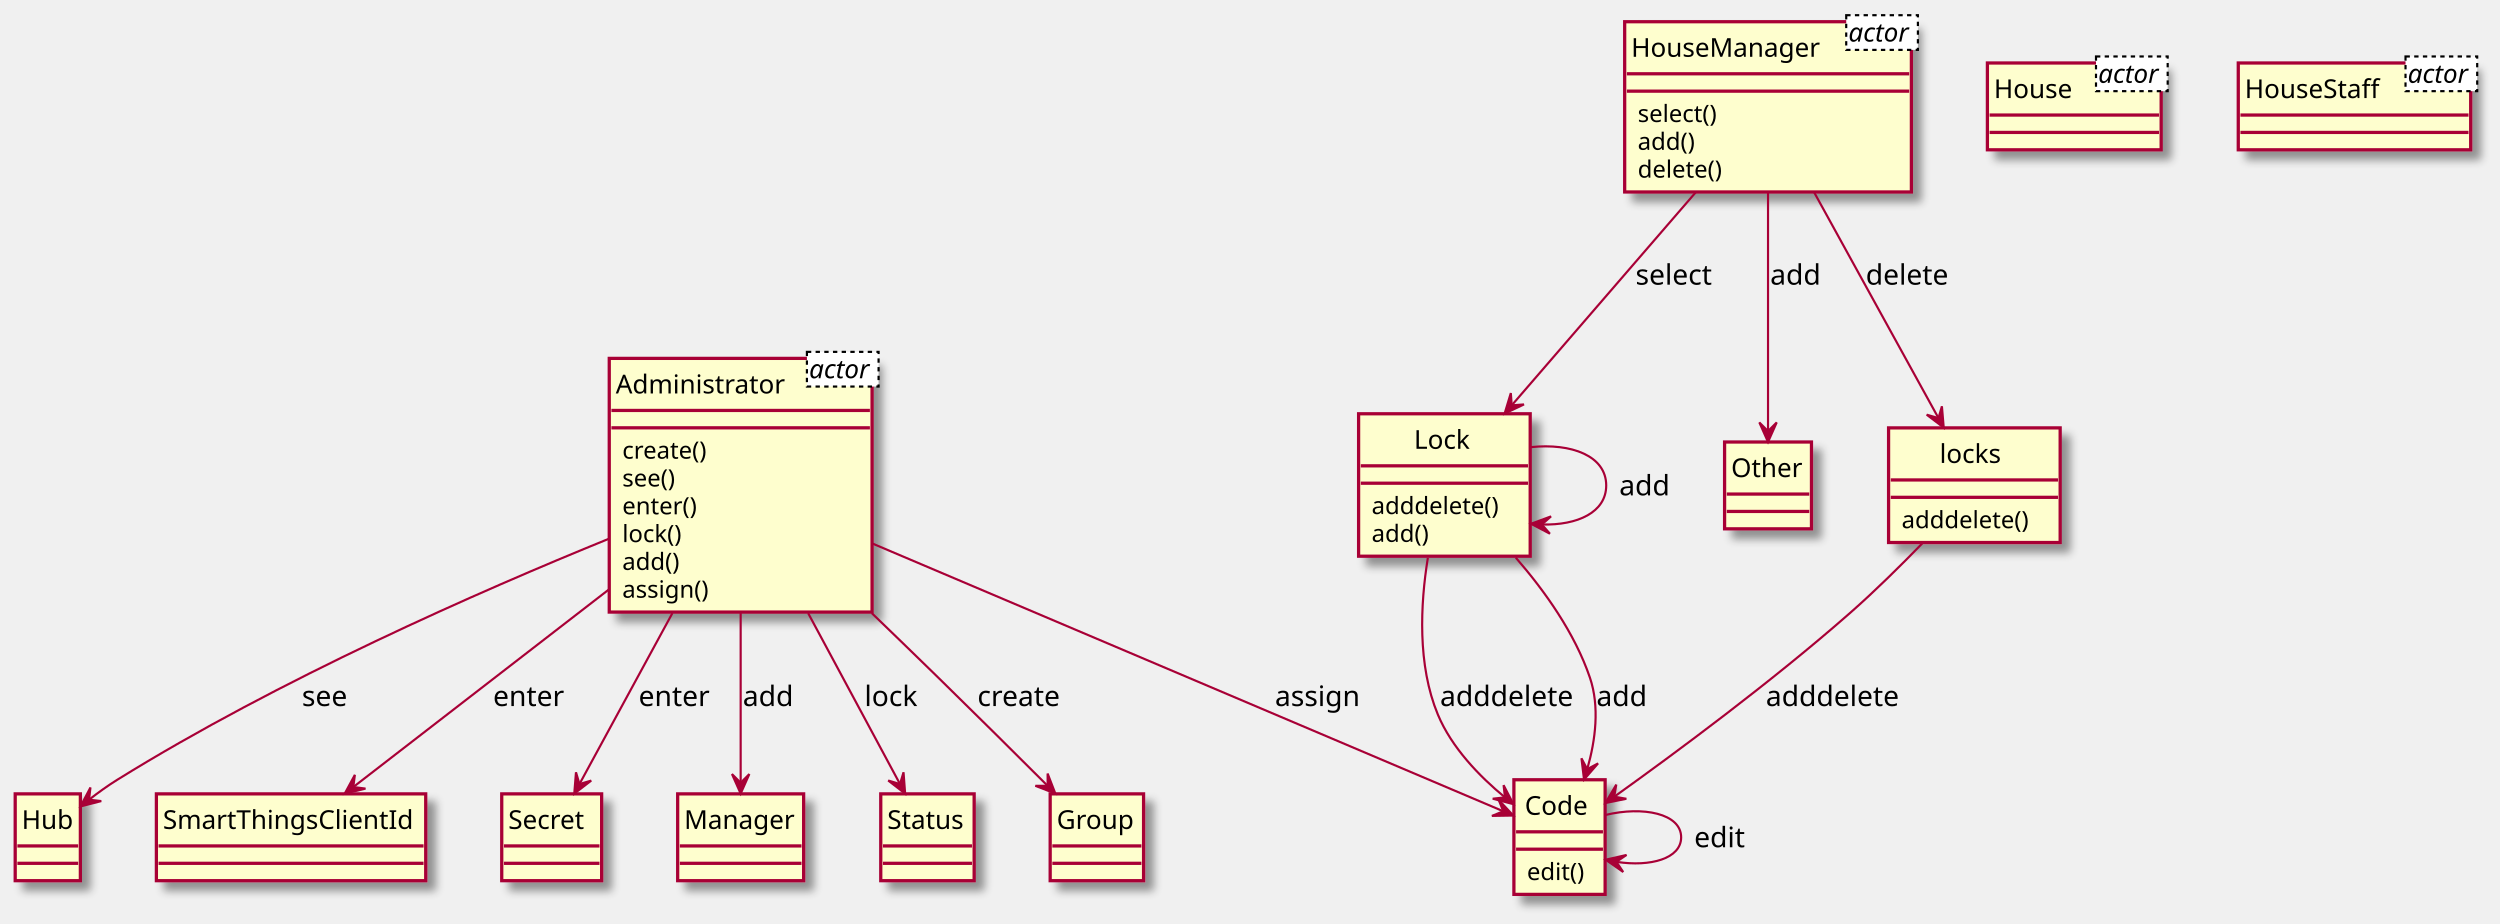
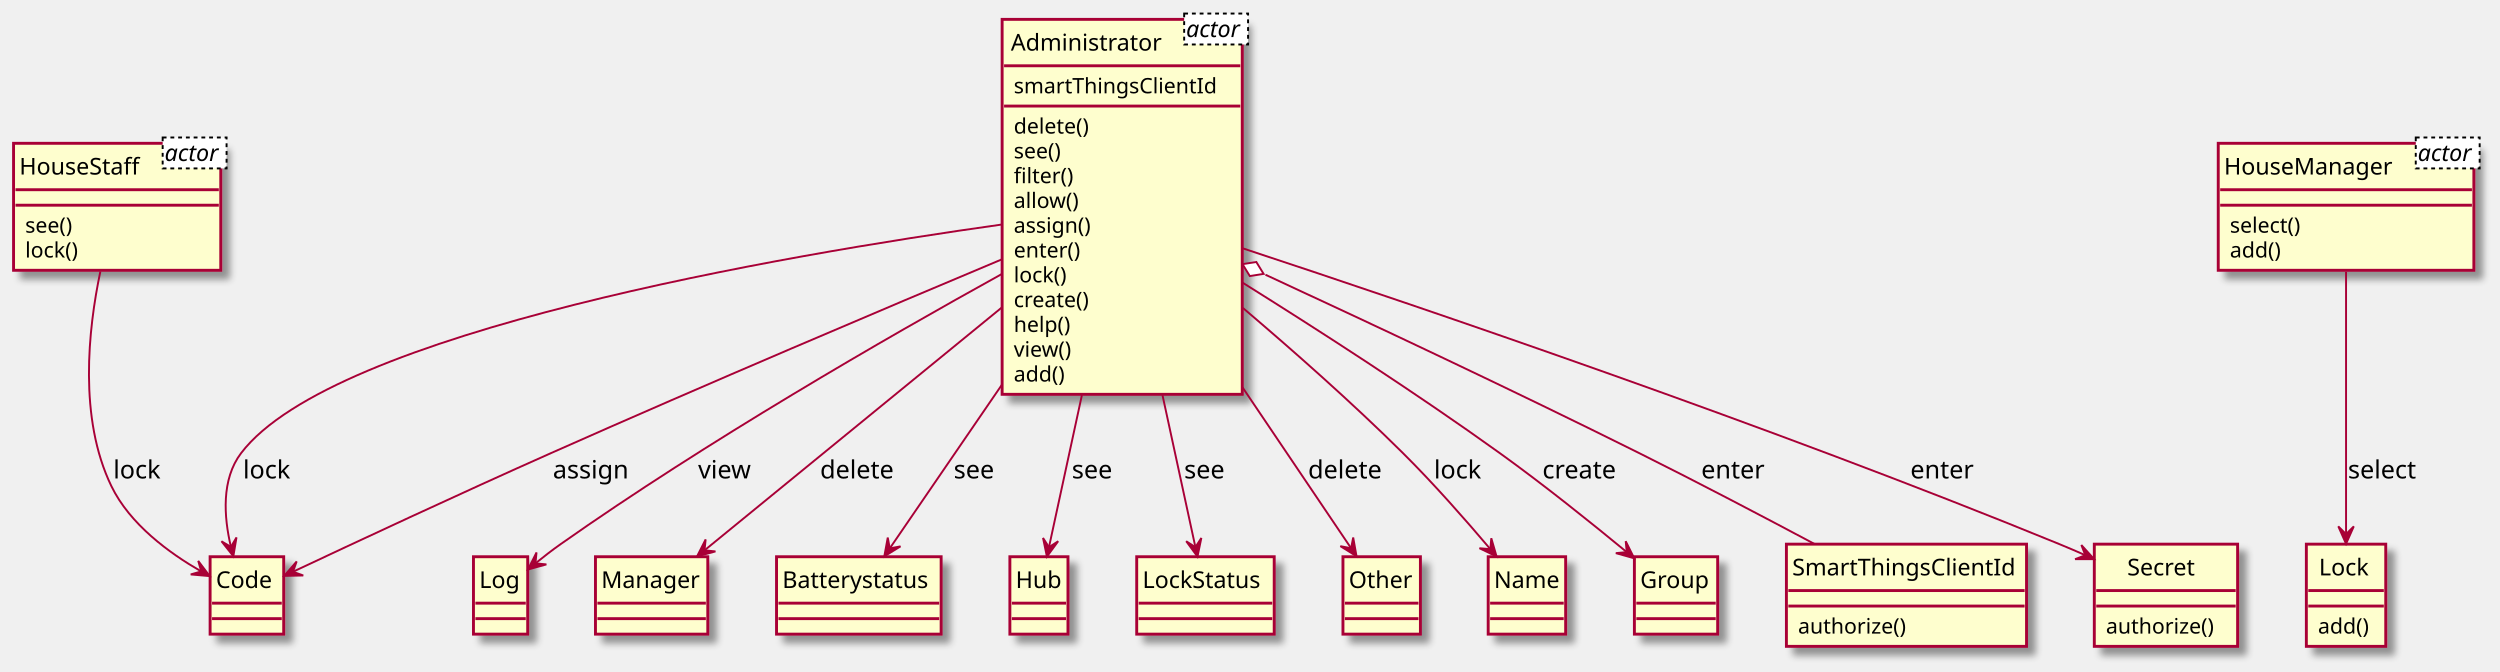
- <svg xmlns="http://www.w3.org/2000/svg" contentScriptType="application/ecmascript" contentStyleType="text/css" height="425px" preserveAspectRatio="none" style="width:1151px;height:425px;background:#FFFFFF;" version="1.1" viewBox="0 0 1151 425" width="1151px" zoomAndPan="magnify">
+ <svg xmlns="http://www.w3.org/2000/svg" contentScriptType="application/ecmascript" contentStyleType="text/css" height="347px" preserveAspectRatio="none" style="width:1291px;height:347px;background:#FFFFFF;" version="1.1" viewBox="0 0 1291 347" width="1291px" zoomAndPan="magnify">
  <defs>
-     <filter height="300%" id="fv58nr7xwx0ih" width="300%" x="-1" y="-1">
+     <filter height="300%" id="f1uof6dfcktvl4" width="300%" x="-1" y="-1">
      <feGaussianBlur result="blurOut" stdDeviation="2.0" />
      <feColorMatrix in="blurOut" result="blurOut2" type="matrix" values="0 0 0 0 0 0 0 0 0 0 0 0 0 0 0 0 0 0 .4 0" />
      <feOffset dx="4.0" dy="4.0" in="blurOut2" result="blurOut3" />
      <feBlend in="SourceGraphic" in2="blurOut3" mode="normal" />
    </filter>
  </defs>
  <g>
-     <rect codeLine="10" fill="#FEFECE" filter="url(#fv58nr7xwx0ih)" height="116.797" id="Administrator" style="stroke:#A80036;stroke-width:1.5;" width="121" x="280.5" y="165" />
-     <text fill="#000000" font-family="sans-serif" font-size="12" lengthAdjust="spacing" textLength="80" x="283.5" y="181.139">Administrator</text>
-     <rect fill="#FFFFFF" height="15.969" style="stroke:#000000;stroke-width:1.0;stroke-dasharray:2.0,2.0;" width="33" x="371.5" y="162" />
-     <text fill="#000000" font-family="sans-serif" font-size="12" font-style="italic" lengthAdjust="spacing" textLength="31" x="372.5" y="174.139">actor</text>
-     <line style="stroke:#A80036;stroke-width:1.5;" x1="281.5" x2="400.5" y1="188.969" y2="188.969" />
-     <line style="stroke:#A80036;stroke-width:1.5;" x1="281.5" x2="400.5" y1="196.969" y2="196.969" />
-     <text fill="#000000" font-family="sans-serif" font-size="11" lengthAdjust="spacing" textLength="45" x="286.5" y="211.179">create()</text>
-     <text fill="#000000" font-family="sans-serif" font-size="11" lengthAdjust="spacing" textLength="30" x="286.5" y="223.984">see()</text>
-     <text fill="#000000" font-family="sans-serif" font-size="11" lengthAdjust="spacing" textLength="39" x="286.5" y="236.789">enter()</text>
-     <text fill="#000000" font-family="sans-serif" font-size="11" lengthAdjust="spacing" textLength="30" x="286.5" y="249.593">lock()</text>
-     <text fill="#000000" font-family="sans-serif" font-size="11" lengthAdjust="spacing" textLength="29" x="286.5" y="262.398">add()</text>
-     <text fill="#000000" font-family="sans-serif" font-size="11" lengthAdjust="spacing" textLength="44" x="286.5" y="275.203">assign()</text>
-     <rect codeLine="23" fill="#FEFECE" filter="url(#fv58nr7xwx0ih)" height="78.383" id="HouseManager" style="stroke:#A80036;stroke-width:1.5;" width="132" x="748" y="10" />
-     <text fill="#000000" font-family="sans-serif" font-size="12" lengthAdjust="spacing" textLength="91" x="751" y="26.139">HouseManager</text>
-     <rect fill="#FFFFFF" height="15.969" style="stroke:#000000;stroke-width:1.0;stroke-dasharray:2.0,2.0;" width="33" x="850" y="7" />
-     <text fill="#000000" font-family="sans-serif" font-size="12" font-style="italic" lengthAdjust="spacing" textLength="31" x="851" y="19.139">actor</text>
-     <line style="stroke:#A80036;stroke-width:1.5;" x1="749" x2="879" y1="33.969" y2="33.969" />
-     <line style="stroke:#A80036;stroke-width:1.5;" x1="749" x2="879" y1="41.969" y2="41.969" />
-     <text fill="#000000" font-family="sans-serif" font-size="11" lengthAdjust="spacing" textLength="43" x="754" y="56.179">select()</text>
-     <text fill="#000000" font-family="sans-serif" font-size="11" lengthAdjust="spacing" textLength="29" x="754" y="68.984">add()</text>
-     <text fill="#000000" font-family="sans-serif" font-size="11" lengthAdjust="spacing" textLength="46" x="754" y="81.789">delete()</text>
-     <rect codeLine="6" fill="#FEFECE" filter="url(#fv58nr7xwx0ih)" height="39.969" id="House" style="stroke:#A80036;stroke-width:1.5;" width="80" x="915" y="29" />
-     <text fill="#000000" font-family="sans-serif" font-size="12" lengthAdjust="spacing" textLength="39" x="918" y="45.139">House</text>
-     <rect fill="#FFFFFF" height="15.969" style="stroke:#000000;stroke-width:1.0;stroke-dasharray:2.0,2.0;" width="33" x="965" y="26" />
-     <text fill="#000000" font-family="sans-serif" font-size="12" font-style="italic" lengthAdjust="spacing" textLength="31" x="966" y="38.139">actor</text>
-     <line style="stroke:#A80036;stroke-width:1.5;" x1="916" x2="994" y1="52.969" y2="52.969" />
-     <line style="stroke:#A80036;stroke-width:1.5;" x1="916" x2="994" y1="60.969" y2="60.969" />
-     <rect codeLine="8" fill="#FEFECE" filter="url(#fv58nr7xwx0ih)" height="39.969" id="HouseStaff" style="stroke:#A80036;stroke-width:1.5;" width="107" x="1030.5" y="29" />
-     <text fill="#000000" font-family="sans-serif" font-size="12" lengthAdjust="spacing" textLength="66" x="1033.5" y="45.139">HouseStaff</text>
-     <rect fill="#FFFFFF" height="15.969" style="stroke:#000000;stroke-width:1.0;stroke-dasharray:2.0,2.0;" width="33" x="1107.5" y="26" />
-     <text fill="#000000" font-family="sans-serif" font-size="12" font-style="italic" lengthAdjust="spacing" textLength="31" x="1108.5" y="38.139">actor</text>
-     <line style="stroke:#A80036;stroke-width:1.5;" x1="1031.5" x2="1136.5" y1="52.969" y2="52.969" />
-     <line style="stroke:#A80036;stroke-width:1.5;" x1="1031.5" x2="1136.5" y1="60.969" y2="60.969" />
-     <rect codeLine="18" fill="#FEFECE" filter="url(#fv58nr7xwx0ih)" height="39.969" id="Hub" style="stroke:#A80036;stroke-width:1.5;" width="30" x="7" y="365.5" />
-     <text fill="#000000" font-family="sans-serif" font-size="12" lengthAdjust="spacing" textLength="24" x="10" y="381.639">Hub</text>
-     <line style="stroke:#A80036;stroke-width:1.5;" x1="8" x2="36" y1="389.469" y2="389.469" />
-     <line style="stroke:#A80036;stroke-width:1.5;" x1="8" x2="36" y1="397.469" y2="397.469" />
-     <rect codeLine="20" fill="#FEFECE" filter="url(#fv58nr7xwx0ih)" height="52.773" id="Code" style="stroke:#A80036;stroke-width:1.5;" width="42" x="697" y="359" />
-     <text fill="#000000" font-family="sans-serif" font-size="12" lengthAdjust="spacing" textLength="32" x="702" y="375.139">Code</text>
-     <line style="stroke:#A80036;stroke-width:1.5;" x1="698" x2="738" y1="382.969" y2="382.969" />
-     <line style="stroke:#A80036;stroke-width:1.5;" x1="698" x2="738" y1="390.969" y2="390.969" />
-     <text fill="#000000" font-family="sans-serif" font-size="11" lengthAdjust="spacing" textLength="30" x="703" y="405.179">edit()</text>
-     <rect codeLine="28" fill="#FEFECE" filter="url(#fv58nr7xwx0ih)" height="65.578" id="Lock" style="stroke:#A80036;stroke-width:1.5;" width="79" x="625.5" y="190.5" />
-     <text fill="#000000" font-family="sans-serif" font-size="12" lengthAdjust="spacing" textLength="28" x="651" y="206.639">Lock</text>
-     <line style="stroke:#A80036;stroke-width:1.5;" x1="626.5" x2="703.5" y1="214.469" y2="214.469" />
-     <line style="stroke:#A80036;stroke-width:1.5;" x1="626.5" x2="703.5" y1="222.469" y2="222.469" />
-     <text fill="#000000" font-family="sans-serif" font-size="11" lengthAdjust="spacing" textLength="67" x="631.5" y="236.679">adddelete()</text>
-     <text fill="#000000" font-family="sans-serif" font-size="11" lengthAdjust="spacing" textLength="29" x="631.5" y="249.484">add()</text>
-     <rect codeLine="32" fill="#FEFECE" filter="url(#fv58nr7xwx0ih)" height="39.969" id="SmartThingsClientId" style="stroke:#A80036;stroke-width:1.5;" width="124" x="72" y="365.5" />
-     <text fill="#000000" font-family="sans-serif" font-size="12" lengthAdjust="spacing" textLength="118" x="75" y="381.639">SmartThingsClientId</text>
-     <line style="stroke:#A80036;stroke-width:1.5;" x1="73" x2="195" y1="389.469" y2="389.469" />
-     <line style="stroke:#A80036;stroke-width:1.5;" x1="73" x2="195" y1="397.469" y2="397.469" />
-     <rect codeLine="34" fill="#FEFECE" filter="url(#fv58nr7xwx0ih)" height="39.969" id="Secret" style="stroke:#A80036;stroke-width:1.5;" width="46" x="231" y="365.5" />
-     <text fill="#000000" font-family="sans-serif" font-size="12" lengthAdjust="spacing" textLength="40" x="234" y="381.639">Secret</text>
-     <line style="stroke:#A80036;stroke-width:1.5;" x1="232" x2="276" y1="389.469" y2="389.469" />
-     <line style="stroke:#A80036;stroke-width:1.5;" x1="232" x2="276" y1="397.469" y2="397.469" />
-     <rect codeLine="36" fill="#FEFECE" filter="url(#fv58nr7xwx0ih)" height="39.969" id="Other" style="stroke:#A80036;stroke-width:1.5;" width="40" x="794" y="203.5" />
-     <text fill="#000000" font-family="sans-serif" font-size="12" lengthAdjust="spacing" textLength="34" x="797" y="219.639">Other</text>
-     <line style="stroke:#A80036;stroke-width:1.5;" x1="795" x2="833" y1="227.469" y2="227.469" />
-     <line style="stroke:#A80036;stroke-width:1.5;" x1="795" x2="833" y1="235.469" y2="235.469" />
-     <rect codeLine="38" fill="#FEFECE" filter="url(#fv58nr7xwx0ih)" height="52.773" id="locks" style="stroke:#A80036;stroke-width:1.5;" width="79" x="869.5" y="197" />
-     <text fill="#000000" font-family="sans-serif" font-size="12" lengthAdjust="spacing" textLength="32" x="893" y="213.139">locks</text>
-     <line style="stroke:#A80036;stroke-width:1.5;" x1="870.5" x2="947.5" y1="220.969" y2="220.969" />
-     <line style="stroke:#A80036;stroke-width:1.5;" x1="870.5" x2="947.5" y1="228.969" y2="228.969" />
-     <text fill="#000000" font-family="sans-serif" font-size="11" lengthAdjust="spacing" textLength="67" x="875.5" y="243.179">adddelete()</text>
-     <rect codeLine="41" fill="#FEFECE" filter="url(#fv58nr7xwx0ih)" height="39.969" id="Manager" style="stroke:#A80036;stroke-width:1.5;" width="58" x="312" y="365.5" />
-     <text fill="#000000" font-family="sans-serif" font-size="12" lengthAdjust="spacing" textLength="52" x="315" y="381.639">Manager</text>
-     <line style="stroke:#A80036;stroke-width:1.5;" x1="313" x2="369" y1="389.469" y2="389.469" />
-     <line style="stroke:#A80036;stroke-width:1.5;" x1="313" x2="369" y1="397.469" y2="397.469" />
-     <rect codeLine="43" fill="#FEFECE" filter="url(#fv58nr7xwx0ih)" height="39.969" id="Status" style="stroke:#A80036;stroke-width:1.5;" width="43" x="405.5" y="365.5" />
-     <text fill="#000000" font-family="sans-serif" font-size="12" lengthAdjust="spacing" textLength="37" x="408.5" y="381.639">Status</text>
-     <line style="stroke:#A80036;stroke-width:1.5;" x1="406.5" x2="447.5" y1="389.469" y2="389.469" />
-     <line style="stroke:#A80036;stroke-width:1.5;" x1="406.5" x2="447.5" y1="397.469" y2="397.469" />
-     <rect codeLine="45" fill="#FEFECE" filter="url(#fv58nr7xwx0ih)" height="39.969" id="Group" style="stroke:#A80036;stroke-width:1.5;" width="43" x="483.5" y="365.5" />
-     <text fill="#000000" font-family="sans-serif" font-size="12" lengthAdjust="spacing" textLength="37" x="486.5" y="381.639">Group</text>
-     <line style="stroke:#A80036;stroke-width:1.5;" x1="484.5" x2="525.5" y1="389.469" y2="389.469" />
-     <line style="stroke:#A80036;stroke-width:1.5;" x1="484.5" x2="525.5" y1="397.469" y2="397.469" />
-     <path codeLine="47" d="M657.38,256.839 C653.943,278.148 652.503,306.216 662,329 C668.34,344.211 681.102,357.389 692.844,367.083 " fill="none" id="Lock-to-Code" style="stroke:#A80036;stroke-width:1.0;" />
-     <polygon fill="#A80036" points="696.776,370.235,692.255,361.485,692.875,367.108,687.252,367.727,696.776,370.235" style="stroke:#A80036;stroke-width:1.0;" />
-     <text fill="#000000" font-family="sans-serif" font-size="13" lengthAdjust="spacing" textLength="64" x="663" y="325.067">adddelete</text>
-     <path codeLine="58" d="M697.866,256.738 C711.193,272.076 725.061,291.524 732,312 C736.54,325.398 734.565,340.717 730.848,353.811 " fill="none" id="Lock-to-Code-1" style="stroke:#A80036;stroke-width:1.0;" />
-     <polygon fill="#A80036" points="729.286,358.898,735.75,351.468,730.753,354.118,728.103,349.12,729.286,358.898" style="stroke:#A80036;stroke-width:1.0;" />
-     <text fill="#000000" font-family="sans-serif" font-size="13" lengthAdjust="spacing" textLength="24" x="735" y="325.067">add</text>
-     <path codeLine="48" d="M885.027,250.167 C875.104,260.392 863.294,272.067 852,282 C815.883,313.765 770.964,346.954 743.396,366.67 " fill="none" id="locks-to-Code" style="stroke:#A80036;stroke-width:1.0;" />
-     <polygon fill="#A80036" points="739.125,369.716,748.775,367.747,743.196,366.813,744.13,361.234,739.125,369.716" style="stroke:#A80036;stroke-width:1.0;" />
-     <text fill="#000000" font-family="sans-serif" font-size="13" lengthAdjust="spacing" textLength="64" x="813" y="325.067">adddelete</text>
-     <path codeLine="49" d="M704.856,205.856 C723.346,203.931 739.5,209.812 739.5,223.5 C739.5,235.904 726.233,241.897 709.984,241.48 " fill="none" id="Lock-to-Lock" style="stroke:#A80036;stroke-width:1.0;" />
-     <polygon fill="#A80036" points="704.856,241.144,713.575,245.724,709.845,241.471,714.098,237.741,704.856,241.144" style="stroke:#A80036;stroke-width:1.0;" />
-     <text fill="#000000" font-family="sans-serif" font-size="13" lengthAdjust="spacing" textLength="24" x="745.5" y="228.067">add</text>
-     <path codeLine="50" d="M309.591,282.264 C294.84,309.393 278.073,340.228 266.846,360.875 " fill="none" id="Administrator-to-Secret" style="stroke:#A80036;stroke-width:1.0;" />
-     <polygon fill="#A80036" points="264.397,365.379,272.21,359.383,266.786,360.986,265.182,355.562,264.397,365.379" style="stroke:#A80036;stroke-width:1.0;" />
-     <text fill="#000000" font-family="sans-serif" font-size="13" lengthAdjust="spacing" textLength="34" x="294" y="325.067">enter</text>
-     <path codeLine="51" d="M780.932,88.283 C755.578,117.636 720.837,157.857 696.011,186.599 " fill="none" id="HouseManager-to-Lock" style="stroke:#A80036;stroke-width:1.0;" />
-     <polygon fill="#A80036" points="692.728,190.398,701.637,186.2,695.995,186.613,695.582,180.972,692.728,190.398" style="stroke:#A80036;stroke-width:1.0;" />
-     <text fill="#000000" font-family="sans-serif" font-size="13" lengthAdjust="spacing" textLength="38" x="753" y="131.067">select</text>
-     <path codeLine="52" d="M401.34,282.255 C411.599,292.15 422.125,302.35 432,312 C448.959,328.572 467.959,347.453 482.323,361.791 " fill="none" id="Administrator-to-Group" style="stroke:#A80036;stroke-width:1.0;" />
-     <polygon fill="#A80036" points="485.871,365.334,482.329,356.144,482.333,361.801,476.676,361.805,485.871,365.334" style="stroke:#A80036;stroke-width:1.0;" />
-     <text fill="#000000" font-family="sans-serif" font-size="13" lengthAdjust="spacing" textLength="41" x="450" y="325.067">create</text>
-     <path codeLine="53" d="M280.347,248.037 C220.753,272.275 128.218,312.929 54,359 C49.654,361.697 45.222,364.895 41.095,368.097 " fill="none" id="Administrator-to-Hub" style="stroke:#A80036;stroke-width:1.0;" />
-     <polygon fill="#A80036" points="37.085,371.283,46.62,368.817,41,368.173,41.644,362.553,37.085,371.283" style="stroke:#A80036;stroke-width:1.0;" />
-     <text fill="#000000" font-family="sans-serif" font-size="13" lengthAdjust="spacing" textLength="23" x="139" y="325.067">see</text>
-     <path codeLine="54" d="M739.26,375.188 C756.354,371.062 774,374.5 774,385.5 C774,395.383 759.756,399.161 744.466,396.835 " fill="none" id="Code-to-Code" style="stroke:#A80036;stroke-width:1.0;" />
-     <polygon fill="#A80036" points="739.26,395.812,747.321,401.471,744.166,396.775,748.862,393.621,739.26,395.812" style="stroke:#A80036;stroke-width:1.0;" />
-     <text fill="#000000" font-family="sans-serif" font-size="13" lengthAdjust="spacing" textLength="24" x="780" y="390.067">edit</text>
-     <path codeLine="55" d="M341,282.264 C341,309.165 341,339.71 341,360.353 " fill="none" id="Administrator-to-Manager" style="stroke:#A80036;stroke-width:1.0;" />
-     <polygon fill="#A80036" points="341,365.379,345,356.379,341,360.379,337,356.379,341,365.379" style="stroke:#A80036;stroke-width:1.0;" />
-     <text fill="#000000" font-family="sans-serif" font-size="13" lengthAdjust="spacing" textLength="24" x="342" y="325.067">add</text>
-     <path codeLine="56" d="M814,88.283 C814,121.922 814,169.835 814,198.386 " fill="none" id="HouseManager-to-Other" style="stroke:#A80036;stroke-width:1.0;" />
-     <polygon fill="#A80036" points="814,203.484,818,194.484,814,198.484,810,194.484,814,203.484" style="stroke:#A80036;stroke-width:1.0;" />
-     <text fill="#000000" font-family="sans-serif" font-size="13" lengthAdjust="spacing" textLength="24" x="815" y="131.067">add</text>
-     <path codeLine="57" d="M280.292,271.424 C241.474,301.428 192.909,338.966 162.665,362.344 " fill="none" id="Administrator-to-SmartThingsClientId" style="stroke:#A80036;stroke-width:1.0;" />
-     <polygon fill="#A80036" points="158.704,365.405,168.271,363.067,162.66,362.348,163.38,356.737,158.704,365.405" style="stroke:#A80036;stroke-width:1.0;" />
-     <text fill="#000000" font-family="sans-serif" font-size="13" lengthAdjust="spacing" textLength="34" x="227" y="325.067">enter</text>
-     <path codeLine="59" d="M401.572,250.207 C485.184,285.692 632.379,348.162 691.915,373.43 " fill="none" id="Administrator-to-Code" style="stroke:#A80036;stroke-width:1.0;" />
-     <polygon fill="#A80036" points="696.725,375.471,690.002,368.273,692.122,373.518,686.878,375.638,696.725,375.471" style="stroke:#A80036;stroke-width:1.0;" />
-     <text fill="#000000" font-family="sans-serif" font-size="13" lengthAdjust="spacing" textLength="41" x="587" y="325.067">assign</text>
-     <path codeLine="60" d="M835.084,88.283 C852.362,119.658 876.479,163.448 892.405,192.366 " fill="none" id="HouseManager-to-locks" style="stroke:#A80036;stroke-width:1.0;" />
-     <polygon fill="#A80036" points="894.888,196.876,894.051,187.063,892.476,192.496,887.043,190.921,894.888,196.876" style="stroke:#A80036;stroke-width:1.0;" />
-     <text fill="#000000" font-family="sans-serif" font-size="13" lengthAdjust="spacing" textLength="40" x="859" y="131.067">delete</text>
-     <path codeLine="61" d="M372.048,282.264 C386.63,309.393 403.204,340.228 414.302,360.875 " fill="none" id="Administrator-to-Status" style="stroke:#A80036;stroke-width:1.0;" />
-     <polygon fill="#A80036" points="416.722,365.379,415.984,355.558,414.355,360.975,408.938,359.345,416.722,365.379" style="stroke:#A80036;stroke-width:1.0;" />
-     <text fill="#000000" font-family="sans-serif" font-size="13" lengthAdjust="spacing" textLength="25" x="398" y="325.067">lock</text>
+     <rect codeLine="9" fill="#FEFECE" filter="url(#f1uof6dfcktvl4)" height="193.625" id="Administrator" style="stroke:#A80036;stroke-width:1.5;" width="124" x="517.5" y="10" />
+     <text fill="#000000" font-family="sans-serif" font-size="12" lengthAdjust="spacing" textLength="80" x="522" y="26.139">Administrator</text>
+     <rect fill="#FFFFFF" height="15.969" style="stroke:#000000;stroke-width:1.0;stroke-dasharray:2.0,2.0;" width="33" x="611.5" y="7" />
+     <text fill="#000000" font-family="sans-serif" font-size="12" font-style="italic" lengthAdjust="spacing" textLength="31" x="612.5" y="19.139">actor</text>
+     <line style="stroke:#A80036;stroke-width:1.5;" x1="518.5" x2="640.5" y1="33.969" y2="33.969" />
+     <text fill="#000000" font-family="sans-serif" font-size="11" lengthAdjust="spacing" textLength="112" x="523.5" y="48.179">smartThingsClientId</text>
+     <line style="stroke:#A80036;stroke-width:1.5;" x1="518.5" x2="640.5" y1="54.773" y2="54.773" />
+     <text fill="#000000" font-family="sans-serif" font-size="11" lengthAdjust="spacing" textLength="46" x="523.5" y="68.984">delete()</text>
+     <text fill="#000000" font-family="sans-serif" font-size="11" lengthAdjust="spacing" textLength="30" x="523.5" y="81.789">see()</text>
+     <text fill="#000000" font-family="sans-serif" font-size="11" lengthAdjust="spacing" textLength="34" x="523.5" y="94.593">filter()</text>
+     <text fill="#000000" font-family="sans-serif" font-size="11" lengthAdjust="spacing" textLength="37" x="523.5" y="107.398">allow()</text>
+     <text fill="#000000" font-family="sans-serif" font-size="11" lengthAdjust="spacing" textLength="44" x="523.5" y="120.203">assign()</text>
+     <text fill="#000000" font-family="sans-serif" font-size="11" lengthAdjust="spacing" textLength="39" x="523.5" y="133.007">enter()</text>
+     <text fill="#000000" font-family="sans-serif" font-size="11" lengthAdjust="spacing" textLength="30" x="523.5" y="145.812">lock()</text>
+     <text fill="#000000" font-family="sans-serif" font-size="11" lengthAdjust="spacing" textLength="45" x="523.5" y="158.617">create()</text>
+     <text fill="#000000" font-family="sans-serif" font-size="11" lengthAdjust="spacing" textLength="33" x="523.5" y="171.421">help()</text>
+     <text fill="#000000" font-family="sans-serif" font-size="11" lengthAdjust="spacing" textLength="35" x="523.5" y="184.226">view()</text>
+     <text fill="#000000" font-family="sans-serif" font-size="11" lengthAdjust="spacing" textLength="29" x="523.5" y="197.031">add()</text>
+     <rect codeLine="31" fill="#FEFECE" filter="url(#f1uof6dfcktvl4)" height="65.578" id="HouseManager" style="stroke:#A80036;stroke-width:1.5;" width="132" x="1145.5" y="74" />
+     <text fill="#000000" font-family="sans-serif" font-size="12" lengthAdjust="spacing" textLength="91" x="1148.5" y="90.139">HouseManager</text>
+     <rect fill="#FFFFFF" height="15.969" style="stroke:#000000;stroke-width:1.0;stroke-dasharray:2.0,2.0;" width="33" x="1247.5" y="71" />
+     <text fill="#000000" font-family="sans-serif" font-size="12" font-style="italic" lengthAdjust="spacing" textLength="31" x="1248.5" y="83.139">actor</text>
+     <line style="stroke:#A80036;stroke-width:1.5;" x1="1146.5" x2="1276.5" y1="97.969" y2="97.969" />
+     <line style="stroke:#A80036;stroke-width:1.5;" x1="1146.5" x2="1276.5" y1="105.969" y2="105.969" />
+     <text fill="#000000" font-family="sans-serif" font-size="11" lengthAdjust="spacing" textLength="43" x="1151.5" y="120.179">select()</text>
+     <text fill="#000000" font-family="sans-serif" font-size="11" lengthAdjust="spacing" textLength="29" x="1151.5" y="132.984">add()</text>
+     <rect codeLine="35" fill="#FEFECE" filter="url(#f1uof6dfcktvl4)" height="65.578" id="HouseStaff" style="stroke:#A80036;stroke-width:1.5;" width="107" x="7" y="74" />
+     <text fill="#000000" font-family="sans-serif" font-size="12" lengthAdjust="spacing" textLength="66" x="10" y="90.139">HouseStaff</text>
+     <rect fill="#FFFFFF" height="15.969" style="stroke:#000000;stroke-width:1.0;stroke-dasharray:2.0,2.0;" width="33" x="84" y="71" />
+     <text fill="#000000" font-family="sans-serif" font-size="12" font-style="italic" lengthAdjust="spacing" textLength="31" x="85" y="83.139">actor</text>
+     <line style="stroke:#A80036;stroke-width:1.5;" x1="8" x2="113" y1="97.969" y2="97.969" />
+     <line style="stroke:#A80036;stroke-width:1.5;" x1="8" x2="113" y1="105.969" y2="105.969" />
+     <text fill="#000000" font-family="sans-serif" font-size="11" lengthAdjust="spacing" textLength="30" x="13" y="120.179">see()</text>
+     <text fill="#000000" font-family="sans-serif" font-size="11" lengthAdjust="spacing" textLength="30" x="13" y="132.984">lock()</text>
+     <rect codeLine="22" fill="#FEFECE" filter="url(#f1uof6dfcktvl4)" height="52.773" id="Secret" style="stroke:#A80036;stroke-width:1.5;" width="74" x="1081.5" y="281" />
+     <text fill="#000000" font-family="sans-serif" font-size="12" lengthAdjust="spacing" textLength="40" x="1098.5" y="297.139">Secret</text>
+     <line style="stroke:#A80036;stroke-width:1.5;" x1="1082.5" x2="1154.5" y1="304.969" y2="304.969" />
+     <line style="stroke:#A80036;stroke-width:1.5;" x1="1082.5" x2="1154.5" y1="312.969" y2="312.969" />
+     <text fill="#000000" font-family="sans-serif" font-size="11" lengthAdjust="spacing" textLength="62" x="1087.5" y="327.179">authorize()</text>
+     <rect codeLine="25" fill="#FEFECE" filter="url(#f1uof6dfcktvl4)" height="39.969" id="Code" style="stroke:#A80036;stroke-width:1.5;" width="38" x="108.5" y="287.5" />
+     <text fill="#000000" font-family="sans-serif" font-size="12" lengthAdjust="spacing" textLength="32" x="111.5" y="303.639">Code</text>
+     <line style="stroke:#A80036;stroke-width:1.5;" x1="109.5" x2="145.5" y1="311.469" y2="311.469" />
+     <line style="stroke:#A80036;stroke-width:1.5;" x1="109.5" x2="145.5" y1="319.469" y2="319.469" />
+     <rect codeLine="27" fill="#FEFECE" filter="url(#f1uof6dfcktvl4)" height="39.969" id="Log" style="stroke:#A80036;stroke-width:1.5;" width="28" x="244.5" y="287.5" />
+     <text fill="#000000" font-family="sans-serif" font-size="12" lengthAdjust="spacing" textLength="22" x="247.5" y="303.639">Log</text>
+     <line style="stroke:#A80036;stroke-width:1.5;" x1="245.5" x2="271.5" y1="311.469" y2="311.469" />
+     <line style="stroke:#A80036;stroke-width:1.5;" x1="245.5" x2="271.5" y1="319.469" y2="319.469" />
+     <rect codeLine="29" fill="#FEFECE" filter="url(#f1uof6dfcktvl4)" height="39.969" id="Manager" style="stroke:#A80036;stroke-width:1.5;" width="58" x="307.5" y="287.5" />
+     <text fill="#000000" font-family="sans-serif" font-size="12" lengthAdjust="spacing" textLength="52" x="310.5" y="303.639">Manager</text>
+     <line style="stroke:#A80036;stroke-width:1.5;" x1="308.5" x2="364.5" y1="311.469" y2="311.469" />
+     <line style="stroke:#A80036;stroke-width:1.5;" x1="308.5" x2="364.5" y1="319.469" y2="319.469" />
+     <rect codeLine="39" fill="#FEFECE" filter="url(#f1uof6dfcktvl4)" height="39.969" id="Batterystatus" style="stroke:#A80036;stroke-width:1.5;" width="85" x="401" y="287.5" />
+     <text fill="#000000" font-family="sans-serif" font-size="12" lengthAdjust="spacing" textLength="79" x="404" y="303.639">Batterystatus</text>
+     <line style="stroke:#A80036;stroke-width:1.5;" x1="402" x2="485" y1="311.469" y2="311.469" />
+     <line style="stroke:#A80036;stroke-width:1.5;" x1="402" x2="485" y1="319.469" y2="319.469" />
+     <rect codeLine="41" fill="#FEFECE" filter="url(#f1uof6dfcktvl4)" height="39.969" id="Hub" style="stroke:#A80036;stroke-width:1.5;" width="30" x="521.5" y="287.5" />
+     <text fill="#000000" font-family="sans-serif" font-size="12" lengthAdjust="spacing" textLength="24" x="524.5" y="303.639">Hub</text>
+     <line style="stroke:#A80036;stroke-width:1.5;" x1="522.5" x2="550.5" y1="311.469" y2="311.469" />
+     <line style="stroke:#A80036;stroke-width:1.5;" x1="522.5" x2="550.5" y1="319.469" y2="319.469" />
+     <rect codeLine="43" fill="#FEFECE" filter="url(#f1uof6dfcktvl4)" height="39.969" id="LockStatus" style="stroke:#A80036;stroke-width:1.5;" width="71" x="587" y="287.5" />
+     <text fill="#000000" font-family="sans-serif" font-size="12" lengthAdjust="spacing" textLength="65" x="590" y="303.639">LockStatus</text>
+     <line style="stroke:#A80036;stroke-width:1.5;" x1="588" x2="657" y1="311.469" y2="311.469" />
+     <line style="stroke:#A80036;stroke-width:1.5;" x1="588" x2="657" y1="319.469" y2="319.469" />
+     <rect codeLine="45" fill="#FEFECE" filter="url(#f1uof6dfcktvl4)" height="39.969" id="Other" style="stroke:#A80036;stroke-width:1.5;" width="40" x="693.5" y="287.5" />
+     <text fill="#000000" font-family="sans-serif" font-size="12" lengthAdjust="spacing" textLength="34" x="696.5" y="303.639">Other</text>
+     <line style="stroke:#A80036;stroke-width:1.5;" x1="694.5" x2="732.5" y1="311.469" y2="311.469" />
+     <line style="stroke:#A80036;stroke-width:1.5;" x1="694.5" x2="732.5" y1="319.469" y2="319.469" />
+     <rect codeLine="47" fill="#FEFECE" filter="url(#f1uof6dfcktvl4)" height="39.969" id="Name" style="stroke:#A80036;stroke-width:1.5;" width="40" x="768.5" y="287.5" />
+     <text fill="#000000" font-family="sans-serif" font-size="12" lengthAdjust="spacing" textLength="34" x="771.5" y="303.639">Name</text>
+     <line style="stroke:#A80036;stroke-width:1.5;" x1="769.5" x2="807.5" y1="311.469" y2="311.469" />
+     <line style="stroke:#A80036;stroke-width:1.5;" x1="769.5" x2="807.5" y1="319.469" y2="319.469" />
+     <rect codeLine="49" fill="#FEFECE" filter="url(#f1uof6dfcktvl4)" height="52.773" id="Lock" style="stroke:#A80036;stroke-width:1.5;" width="41" x="1191" y="281" />
+     <text fill="#000000" font-family="sans-serif" font-size="12" lengthAdjust="spacing" textLength="28" x="1197.5" y="297.139">Lock</text>
+     <line style="stroke:#A80036;stroke-width:1.5;" x1="1192" x2="1231" y1="304.969" y2="304.969" />
+     <line style="stroke:#A80036;stroke-width:1.5;" x1="1192" x2="1231" y1="312.969" y2="312.969" />
+     <text fill="#000000" font-family="sans-serif" font-size="11" lengthAdjust="spacing" textLength="29" x="1197" y="327.179">add()</text>
+     <rect codeLine="52" fill="#FEFECE" filter="url(#f1uof6dfcktvl4)" height="39.969" id="Group" style="stroke:#A80036;stroke-width:1.5;" width="43" x="844" y="287.5" />
+     <text fill="#000000" font-family="sans-serif" font-size="12" lengthAdjust="spacing" textLength="37" x="847" y="303.639">Group</text>
+     <line style="stroke:#A80036;stroke-width:1.5;" x1="845" x2="886" y1="311.469" y2="311.469" />
+     <line style="stroke:#A80036;stroke-width:1.5;" x1="845" x2="886" y1="319.469" y2="319.469" />
+     <rect codeLine="54" fill="#FEFECE" filter="url(#f1uof6dfcktvl4)" height="52.773" id="SmartThingsClientId" style="stroke:#A80036;stroke-width:1.5;" width="124" x="922.5" y="281" />
+     <text fill="#000000" font-family="sans-serif" font-size="12" lengthAdjust="spacing" textLength="118" x="925.5" y="297.139">SmartThingsClientId</text>
+     <line style="stroke:#A80036;stroke-width:1.5;" x1="923.5" x2="1045.5" y1="304.969" y2="304.969" />
+     <line style="stroke:#A80036;stroke-width:1.5;" x1="923.5" x2="1045.5" y1="312.969" y2="312.969" />
+     <text fill="#000000" font-family="sans-serif" font-size="11" lengthAdjust="spacing" textLength="62" x="928.5" y="327.179">authorize()</text>
+     <path codeLine="57" d="M1211.5,140.334 C1211.5,177.715 1211.5,238.801 1211.5,275.574 " fill="none" id="HouseManager-to-Lock" style="stroke:#A80036;stroke-width:1.0;" />
+     <polygon fill="#A80036" points="1211.5,280.817,1215.5,271.817,1211.5,275.817,1207.5,271.817,1211.5,280.817" style="stroke:#A80036;stroke-width:1.0;" />
+     <text fill="#000000" font-family="sans-serif" font-size="13" lengthAdjust="spacing" textLength="38" x="1212.5" y="247.067">select</text>
+     <path codeLine="58" d="M558.693,204.052 C552.396,233.122 546.019,262.558 541.727,282.37 " fill="none" id="Administrator-to-Hub" style="stroke:#A80036;stroke-width:1.0;" />
+     <polygon fill="#A80036" points="540.628,287.445,546.443,279.495,541.687,282.558,538.624,277.802,540.628,287.445" style="stroke:#A80036;stroke-width:1.0;" />
+     <text fill="#000000" font-family="sans-serif" font-size="13" lengthAdjust="spacing" textLength="23" x="553.5" y="247.067">see</text>
+     <path codeLine="59" d="M517.339,115.945 C404.258,131.812 172.141,171.374 124.5,234 C114.221,247.512 115.596,266.889 119.203,282.212 " fill="none" id="Administrator-to-Code" style="stroke:#A80036;stroke-width:1.0;" />
+     <polygon fill="#A80036" points="120.498,287.239,122.125,277.526,119.25,282.397,114.379,279.522,120.498,287.239" style="stroke:#A80036;stroke-width:1.0;" />
+     <text fill="#000000" font-family="sans-serif" font-size="13" lengthAdjust="spacing" textLength="25" x="125.5" y="247.067">lock</text>
+     <path codeLine="70" d="M517.404,133.907 C457.549,159.024 364.53,198.44 284.5,234 C237.102,255.061 182.177,280.713 151.47,295.169 " fill="none" id="Administrator-to-Code-1" style="stroke:#A80036;stroke-width:1.0;" />
+     <polygon fill="#A80036" points="146.754,297.39,156.601,297.175,151.278,295.26,153.192,289.937,146.754,297.39" style="stroke:#A80036;stroke-width:1.0;" />
+     <text fill="#000000" font-family="sans-serif" font-size="13" lengthAdjust="spacing" textLength="41" x="285.5" y="247.067">assign</text>
+     <path codeLine="60" d="M653.481,141.878 C707.304,166.775 781.779,201.746 846.5,234 C876.899,249.149 910.658,266.869 937.177,280.998 " fill="none" id="Administrator-backto-SmartThingsClientId" style="stroke:#A80036;stroke-width:1.0;" />
+     <polygon fill="#FFFFFF" points="641.637,136.407,645.407,142.554,652.531,141.439,648.761,135.292,641.637,136.407" style="stroke:#A80036;stroke-width:1.0;" />
+     <text fill="#000000" font-family="sans-serif" font-size="13" lengthAdjust="spacing" textLength="34" x="878.5" y="247.067">enter</text>
+     <path codeLine="61" d="M641.684,128.211 C734.472,158.82 914.242,219.871 1063.5,281 C1067.79,282.758 1072.24,284.666 1076.65,286.62 " fill="none" id="Administrator-to-Secret" style="stroke:#A80036;stroke-width:1.0;" />
+     <polygon fill="#A80036" points="1081.42,288.755,1074.82,281.444,1076.851,286.724,1071.571,288.755,1081.42,288.755" style="stroke:#A80036;stroke-width:1.0;" />
+     <text fill="#000000" font-family="sans-serif" font-size="13" lengthAdjust="spacing" textLength="34" x="986.5" y="247.067">enter</text>
+     <path codeLine="62" d="M517.279,141.529 C457.381,174.631 365.017,227.869 289.5,281 C285.225,284.007 280.795,287.442 276.666,290.794 " fill="none" id="Administrator-to-Log" style="stroke:#A80036;stroke-width:1.0;" />
+     <polygon fill="#A80036" points="272.655,294.1,282.144,291.46,276.513,290.919,277.054,285.288,272.655,294.1" style="stroke:#A80036;stroke-width:1.0;" />
+     <text fill="#000000" font-family="sans-serif" font-size="13" lengthAdjust="spacing" textLength="30" x="360.5" y="247.067">view</text>
+     <path codeLine="63" d="M641.782,158.989 C668.025,181.264 698.459,208.161 724.5,234 C740.405,249.781 757.12,268.811 769.478,283.414 " fill="none" id="Administrator-to-Name" style="stroke:#A80036;stroke-width:1.0;" />
+     <polygon fill="#A80036" points="772.844,287.409,770.103,277.949,769.622,283.586,763.986,283.105,772.844,287.409" style="stroke:#A80036;stroke-width:1.0;" />
+     <text fill="#000000" font-family="sans-serif" font-size="13" lengthAdjust="spacing" textLength="25" x="740.5" y="247.067">lock</text>
+     <path codeLine="64" d="M641.582,145.917 C680.42,170.172 731.133,202.83 774.5,234 C797.221,250.331 821.998,270.216 839.953,285.027 " fill="none" id="Administrator-to-Group" style="stroke:#A80036;stroke-width:1.0;" />
+     <polygon fill="#A80036" points="843.905,288.297,839.52,279.478,840.052,285.11,834.421,285.642,843.905,288.297" style="stroke:#A80036;stroke-width:1.0;" />
+     <text fill="#000000" font-family="sans-serif" font-size="13" lengthAdjust="spacing" textLength="41" x="796.5" y="247.067">create</text>
+     <path codeLine="65" d="M600.307,204.052 C606.604,233.122 612.981,262.558 617.273,282.37 " fill="none" id="Administrator-to-LockStatus" style="stroke:#A80036;stroke-width:1.0;" />
+     <polygon fill="#A80036" points="618.372,287.445,620.376,277.802,617.313,282.558,612.557,279.495,618.372,287.445" style="stroke:#A80036;stroke-width:1.0;" />
+     <text fill="#000000" font-family="sans-serif" font-size="13" lengthAdjust="spacing" textLength="23" x="611.5" y="247.067">see</text>
+     <path codeLine="66" d="M517.47,198.537 C496.148,229.657 474.038,261.928 459.61,282.986 " fill="none" id="Administrator-to-Batterystatus" style="stroke:#A80036;stroke-width:1.0;" />
+     <polygon fill="#A80036" points="456.651,287.305,465.038,282.142,459.477,283.18,458.438,277.62,456.651,287.305" style="stroke:#A80036;stroke-width:1.0;" />
+     <text fill="#000000" font-family="sans-serif" font-size="13" lengthAdjust="spacing" textLength="23" x="492.5" y="247.067">see</text>
+     <path codeLine="67" d="M517.237,158.861 C467.715,199.314 400.81,253.967 363.865,284.147 " fill="none" id="Administrator-to-Manager" style="stroke:#A80036;stroke-width:1.0;" />
+     <polygon fill="#A80036" points="359.948,287.346,369.449,284.751,363.82,284.183,364.388,278.555,359.948,287.346" style="stroke:#A80036;stroke-width:1.0;" />
+     <text fill="#000000" font-family="sans-serif" font-size="13" lengthAdjust="spacing" textLength="40" x="423.5" y="247.067">delete</text>
+     <path codeLine="68" d="M641.597,199.986 C662.305,230.663 683.641,262.269 697.636,283 " fill="none" id="Administrator-to-Other" style="stroke:#A80036;stroke-width:1.0;" />
+     <polygon fill="#A80036" points="700.508,287.254,698.788,277.557,697.71,283.11,692.157,282.033,700.508,287.254" style="stroke:#A80036;stroke-width:1.0;" />
+     <text fill="#000000" font-family="sans-serif" font-size="13" lengthAdjust="spacing" textLength="40" x="675.5" y="247.067">delete</text>
+     <path codeLine="69" d="M51.829,140.158 C45.475,170.359 40.589,216.011 57.5,251 C67.062,270.784 87.48,285.668 103.81,295.017 " fill="none" id="HouseStaff-to-Code" style="stroke:#A80036;stroke-width:1.0;" />
+     <polygon fill="#A80036" points="108.295,297.507,102.367,289.642,103.923,295.08,98.485,296.636,108.295,297.507" style="stroke:#A80036;stroke-width:1.0;" />
+     <text fill="#000000" font-family="sans-serif" font-size="13" lengthAdjust="spacing" textLength="25" x="58.5" y="247.067">lock</text>
  </g>
</svg>
